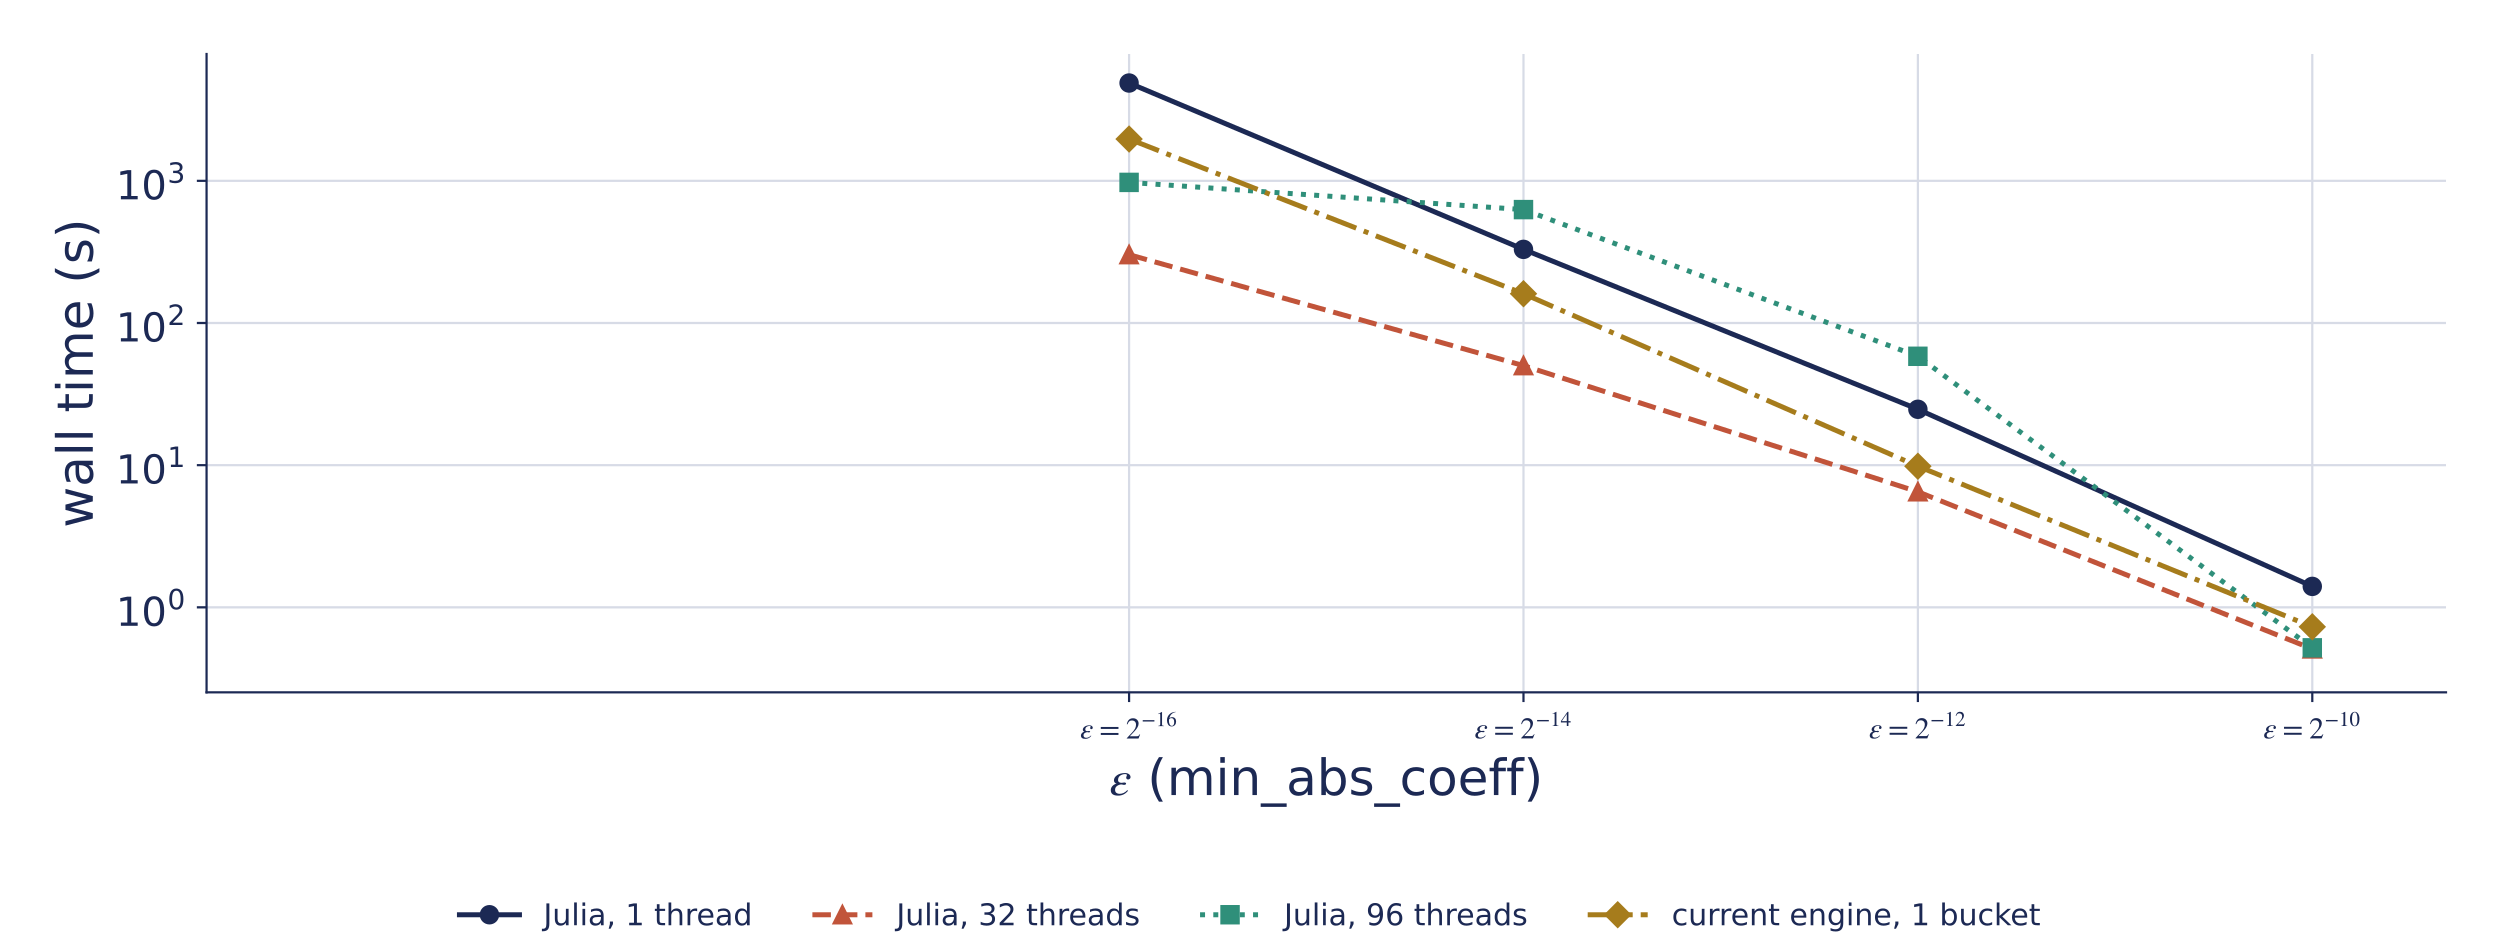
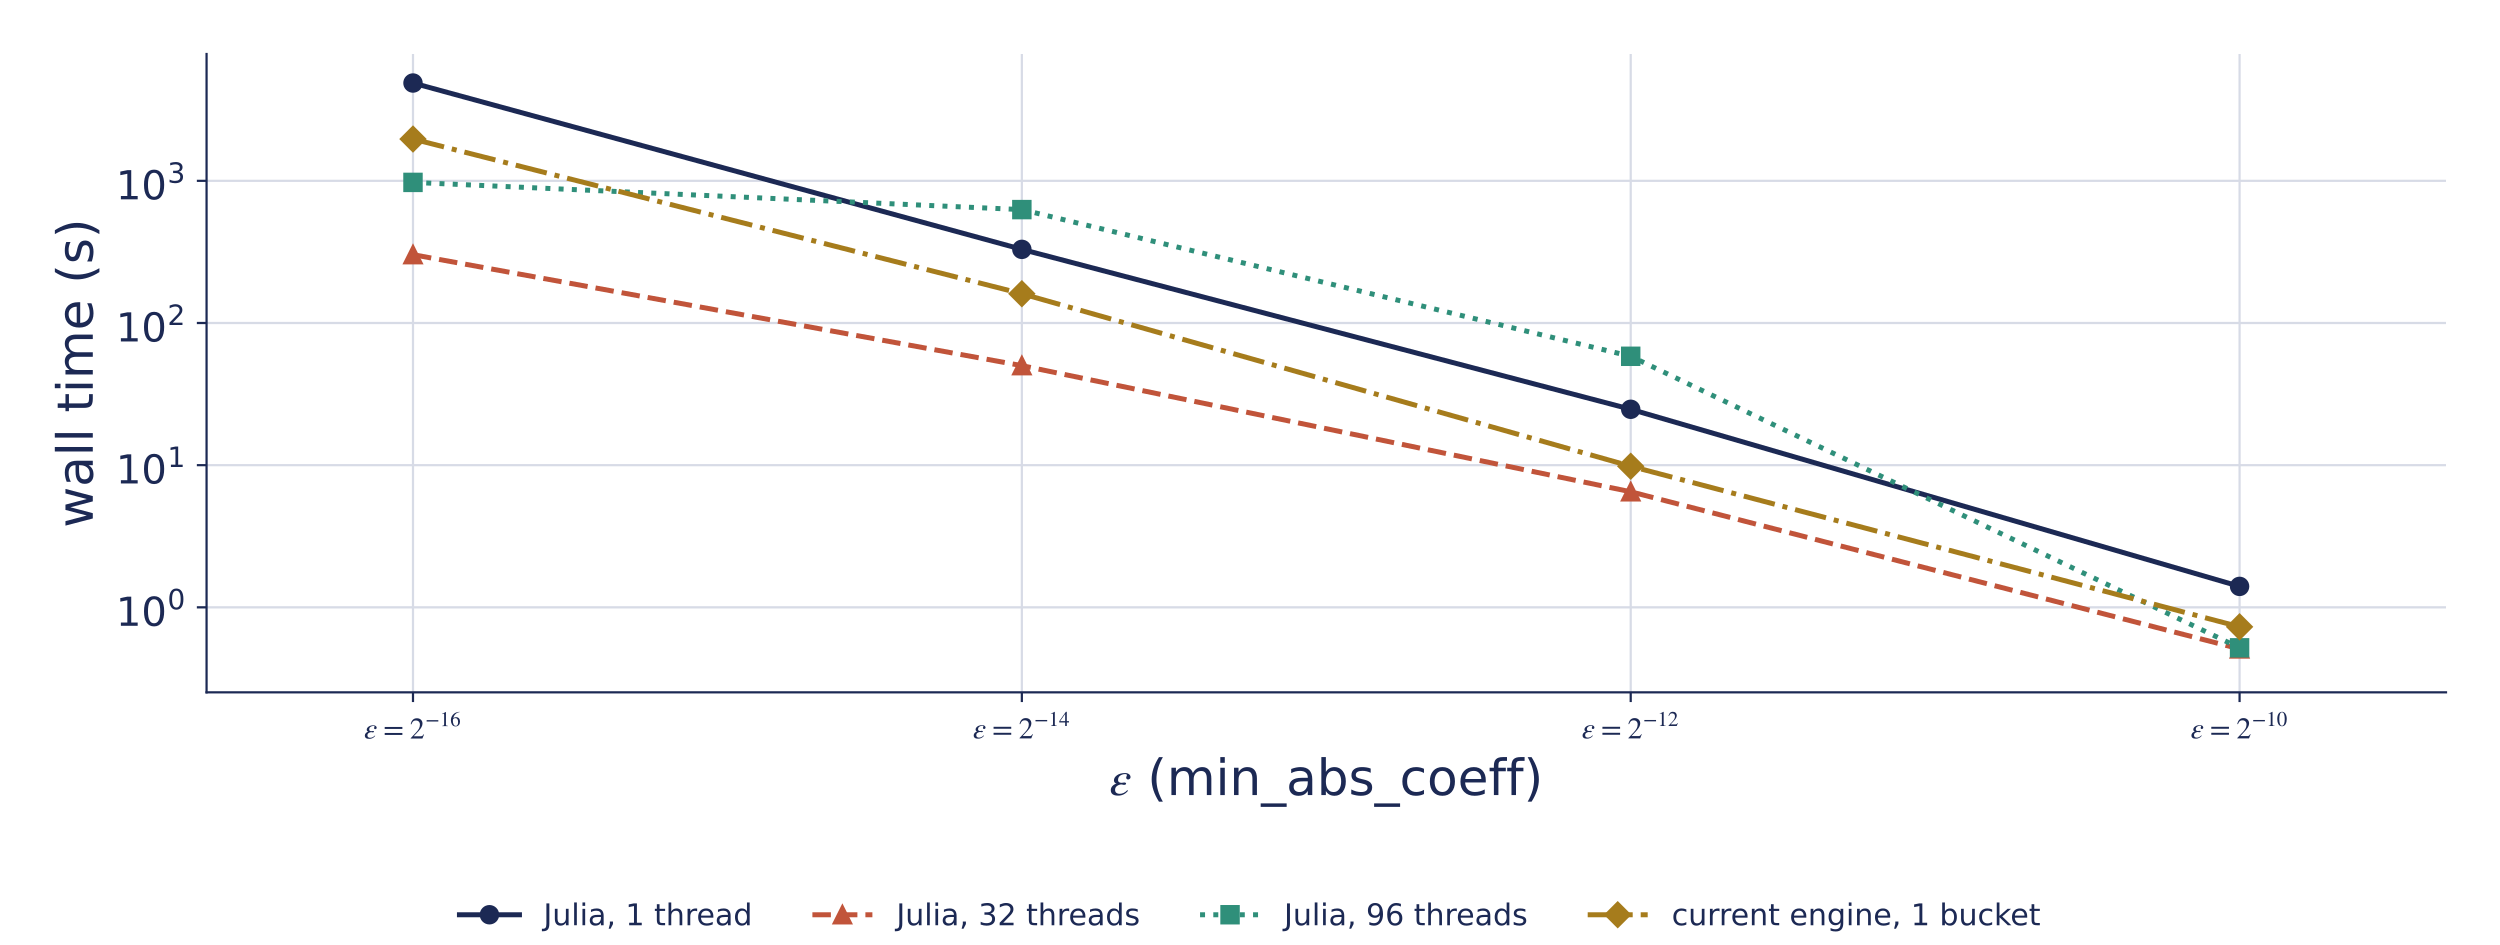
<svg xmlns="http://www.w3.org/2000/svg" xmlns:xlink="http://www.w3.org/1999/xlink" width="900pt" height="340pt" viewBox="0 0 900 340" version="1.1">
  <defs>
    <style type="text/css">*{stroke-linejoin: round; stroke-linecap: butt}</style>
  </defs>
  <g id="figure_1">
    <g id="patch_1">
      <path d="M 0 340  L 900 340  L 900 0  L 0 0  L 0 340  z " style="fill: none" />
    </g>
    <g id="axes_1">
      <g id="patch_2">
        <path d="M 74.364 249.241  L 880.56 249.241  L 880.56 19.44  L 74.364 19.44  L 74.364 249.241  z " style="fill: none" />
      </g>
      <g id="matplotlib.axis_1">
        <g id="xtick_1">
          <g id="line2d_1">
-             <path d="M 406.47 249.241  L 406.47 19.44  " clip-path="url(#pe4ef113bbf)" style="fill: none; stroke: #d7dbe6; stroke-width: 0.8; stroke-linecap: square" />
+             <path d="M 148.677 249.241  L 148.677 19.44  " clip-path="url(#p94dbc2632d)" style="fill: none; stroke: #d7dbe6; stroke-width: 0.8; stroke-linecap: square" />
          </g>
          <g id="line2d_2">
            <defs>
-               <path id="m028bc48ed9" d="M 0 0  L 0 3.5  " style="stroke: #1c2954; stroke-width: 0.8" />
+               <path id="m02225f32bb" d="M 0 0  L 0 3.5  " style="stroke: #1c2954; stroke-width: 0.8" />
            </defs>
            <g>
-               <use xlink:href="#m028bc48ed9" x="406.47" y="249.241" style="fill: #1c2954; stroke: #1c2954; stroke-width: 0.8" />
+               <use xlink:href="#m02225f32bb" x="148.677" y="249.241" style="fill: #1c2954; stroke: #1c2954; stroke-width: 0.8" />
            </g>
          </g>
          <g id="text_1">
-             <g style="fill: #1c2954" transform="translate(388.8121 265.9613) scale(0.108 -0.108)">
+             <g style="fill: #1c2954" transform="translate(131.0194 265.9613) scale(0.108 -0.108)">
              <defs>
                <path id="STIXGeneral-Italic-204" d="M 2304 627  L 2406 563  Q 1907 -70 1133 -70  Q 192 -70 192 640  Q 192 928 403 1158  Q 614 1389 934 1472  Q 774 1498 684 1616  Q 595 1734 595 1882  Q 602 2266 995 2544  Q 1389 2822 2029 2822  Q 2336 2822 2528 2672  Q 2720 2522 2720 2291  Q 2720 2163 2617 2080  Q 2515 1997 2413 1997  Q 2298 1997 2230 2067  Q 2163 2138 2163 2253  Q 2163 2317 2211 2409  Q 2259 2502 2259 2560  Q 2259 2688 2022 2688  Q 1683 2688 1401 2496  Q 1120 2304 1120 1907  Q 1120 1741 1251 1654  Q 1382 1568 1594 1568  Q 1613 1568 1728 1590  Q 1843 1613 1932 1613  Q 2022 1613 2086 1574  Q 2150 1536 2150 1478  Q 2150 1306 1862 1306  Q 1805 1306 1721 1334  Q 1638 1363 1568 1363  Q 1286 1363 1014 1184  Q 742 1005 742 678  Q 742 410 908 285  Q 1075 160 1312 160  Q 1869 160 2304 627  z " transform="scale(0.015625)" />
                <path id="STIXGeneral-Regular-20" d="M 4077 2048  L 307 2048  L 307 2470  L 4077 2470  L 4077 2048  z M 4077 768  L 307 768  L 307 1190  L 4077 1190  L 4077 768  z " transform="scale(0.015625)" />
                <path id="STIXGeneral-Regular-15" d="M 3034 877  L 2688 0  L 186 0  L 186 77  L 1325 1286  Q 1773 1754 1965 2144  Q 2157 2534 2157 2950  Q 2157 3379 1920 3616  Q 1683 3853 1267 3853  Q 922 3853 720 3673  Q 518 3494 326 3021  L 192 3053  Q 301 3648 630 3987  Q 960 4326 1523 4326  Q 2054 4326 2380 4006  Q 2707 3686 2707 3200  Q 2707 2477 1888 1613  L 832 486  L 2330 486  Q 2541 486 2665 569  Q 2790 653 2944 915  L 3034 877  z " transform="scale(0.015625)" />
                <path id="STIXGeneral-Regular-425" d="M 3974 1408  L 410 1408  L 410 1830  L 3974 1830  L 3974 1408  z " transform="scale(0.015625)" />
                <path id="STIXGeneral-Regular-14" d="M 2522 0  L 755 0  L 755 96  Q 1107 115 1235 227  Q 1363 339 1363 608  L 1363 3482  Q 1363 3795 1171 3795  Q 1082 3795 883 3718  L 710 3654  L 710 3744  L 1856 4326  L 1914 4307  L 1914 486  Q 1914 275 2042 185  Q 2170 96 2522 96  L 2522 0  z " transform="scale(0.015625)" />
                <path id="STIXGeneral-Regular-19" d="M 2854 4378  L 2867 4275  Q 2112 4154 1606 3664  Q 1101 3174 973 2451  Q 1344 2739 1786 2739  Q 2349 2739 2672 2380  Q 2995 2022 2995 1402  Q 2995 774 2669 378  Q 2291 -90 1651 -90  Q 870 -90 518 557  Q 218 1107 218 1786  Q 218 2835 915 3552  Q 1312 3962 1731 4131  Q 2150 4301 2854 4378  z M 2419 1203  Q 2419 2445 1555 2445  Q 1235 2445 1024 2275  Q 813 2106 813 1702  Q 813 954 1046 522  Q 1280 90 1722 90  Q 2061 90 2240 394  Q 2419 698 2419 1203  z " transform="scale(0.015625)" />
              </defs>
              <use xlink:href="#STIXGeneral-Italic-204" transform="translate(0 0.815625)" />
              <use xlink:href="#STIXGeneral-Regular-20" transform="translate(64.39996 0.815625)" />
              <use xlink:href="#STIXGeneral-Regular-15" transform="translate(152.8999 0.815625)" />
              <use xlink:href="#STIXGeneral-Regular-425" transform="translate(204.4749 42.11563) scale(0.7)" />
              <use xlink:href="#STIXGeneral-Regular-14" transform="translate(252.4248 42.11563) scale(0.7)" />
              <use xlink:href="#STIXGeneral-Regular-19" transform="translate(287.4248 42.11563) scale(0.7)" />
            </g>
          </g>
        </g>
        <g id="xtick_2">
          <g id="line2d_3">
-             <path d="M 548.454 249.241  L 548.454 19.44  " clip-path="url(#pe4ef113bbf)" style="fill: none; stroke: #d7dbe6; stroke-width: 0.8; stroke-linecap: square" />
+             <path d="M 367.867 249.241  L 367.867 19.44  " clip-path="url(#p94dbc2632d)" style="fill: none; stroke: #d7dbe6; stroke-width: 0.8; stroke-linecap: square" />
          </g>
          <g id="line2d_4">
            <g>
-               <use xlink:href="#m028bc48ed9" x="548.454" y="249.241" style="fill: #1c2954; stroke: #1c2954; stroke-width: 0.8" />
+               <use xlink:href="#m02225f32bb" x="367.867" y="249.241" style="fill: #1c2954; stroke: #1c2954; stroke-width: 0.8" />
            </g>
          </g>
          <g id="text_2">
-             <g style="fill: #1c2954" transform="translate(530.7961 265.8533) scale(0.108 -0.108)">
+             <g style="fill: #1c2954" transform="translate(350.2092 265.8533) scale(0.108 -0.108)">
              <defs>
                <path id="STIXGeneral-Regular-17" d="M 3027 1069  L 2368 1069  L 2368 0  L 1869 0  L 1869 1069  L 77 1069  L 77 1478  L 2086 4326  L 2368 4326  L 2368 1478  L 3027 1478  L 3027 1069  z M 1869 1478  L 1869 3674  L 333 1478  L 1869 1478  z " transform="scale(0.015625)" />
              </defs>
              <use xlink:href="#STIXGeneral-Italic-204" transform="translate(0 0.384375)" />
              <use xlink:href="#STIXGeneral-Regular-20" transform="translate(64.39996 0.384375)" />
              <use xlink:href="#STIXGeneral-Regular-15" transform="translate(152.8999 0.384375)" />
              <use xlink:href="#STIXGeneral-Regular-425" transform="translate(204.4749 41.68438) scale(0.7)" />
              <use xlink:href="#STIXGeneral-Regular-14" transform="translate(252.4248 41.68438) scale(0.7)" />
              <use xlink:href="#STIXGeneral-Regular-17" transform="translate(287.4248 41.68438) scale(0.7)" />
            </g>
          </g>
        </g>
        <g id="xtick_3">
          <g id="line2d_5">
-             <path d="M 690.438 249.241  L 690.438 19.44  " clip-path="url(#pe4ef113bbf)" style="fill: none; stroke: #d7dbe6; stroke-width: 0.8; stroke-linecap: square" />
+             <path d="M 587.057 249.241  L 587.057 19.44  " clip-path="url(#p94dbc2632d)" style="fill: none; stroke: #d7dbe6; stroke-width: 0.8; stroke-linecap: square" />
          </g>
          <g id="line2d_6">
            <g>
-               <use xlink:href="#m028bc48ed9" x="690.438" y="249.241" style="fill: #1c2954; stroke: #1c2954; stroke-width: 0.8" />
+               <use xlink:href="#m02225f32bb" x="587.057" y="249.241" style="fill: #1c2954; stroke: #1c2954; stroke-width: 0.8" />
            </g>
          </g>
          <g id="text_3">
-             <g style="fill: #1c2954" transform="translate(672.7802 265.8533) scale(0.108 -0.108)">
+             <g style="fill: #1c2954" transform="translate(569.399 265.8533) scale(0.108 -0.108)">
              <use xlink:href="#STIXGeneral-Italic-204" transform="translate(0 0.384375)" />
              <use xlink:href="#STIXGeneral-Regular-20" transform="translate(64.39996 0.384375)" />
              <use xlink:href="#STIXGeneral-Regular-15" transform="translate(152.8999 0.384375)" />
              <use xlink:href="#STIXGeneral-Regular-425" transform="translate(204.4749 41.68438) scale(0.7)" />
              <use xlink:href="#STIXGeneral-Regular-14" transform="translate(252.4248 41.68438) scale(0.7)" />
              <use xlink:href="#STIXGeneral-Regular-15" transform="translate(287.4248 41.68438) scale(0.7)" />
            </g>
          </g>
        </g>
        <g id="xtick_4">
          <g id="line2d_7">
-             <path d="M 832.422 249.241  L 832.422 19.44  " clip-path="url(#pe4ef113bbf)" style="fill: none; stroke: #d7dbe6; stroke-width: 0.8; stroke-linecap: square" />
+             <path d="M 806.247 249.241  L 806.247 19.44  " clip-path="url(#p94dbc2632d)" style="fill: none; stroke: #d7dbe6; stroke-width: 0.8; stroke-linecap: square" />
          </g>
          <g id="line2d_8">
            <g>
-               <use xlink:href="#m028bc48ed9" x="832.422" y="249.241" style="fill: #1c2954; stroke: #1c2954; stroke-width: 0.8" />
+               <use xlink:href="#m02225f32bb" x="806.247" y="249.241" style="fill: #1c2954; stroke: #1c2954; stroke-width: 0.8" />
            </g>
          </g>
          <g id="text_4">
-             <g style="fill: #1c2954" transform="translate(814.7643 265.8533) scale(0.108 -0.108)">
+             <g style="fill: #1c2954" transform="translate(788.5888 265.8533) scale(0.108 -0.108)">
              <defs>
                <path id="STIXGeneral-Regular-13" d="M 3046 2112  Q 3046 1683 2963 1302  Q 2880 922 2717 602  Q 2554 282 2266 96  Q 1978 -90 1600 -90  Q 1210 -90 915 108  Q 621 307 461 640  Q 301 973 227 1350  Q 154 1728 154 2150  Q 154 2746 301 3222  Q 448 3699 790 4012  Q 1133 4326 1626 4326  Q 2253 4326 2649 3712  Q 3046 3098 3046 2112  z M 2432 2080  Q 2432 3091 2217 3625  Q 2003 4160 1587 4160  Q 1190 4160 979 3622  Q 768 3085 768 2106  Q 768 1120 979 598  Q 1190 77 1600 77  Q 2003 77 2217 598  Q 2432 1120 2432 2080  z " transform="scale(0.015625)" />
              </defs>
              <use xlink:href="#STIXGeneral-Italic-204" transform="translate(0 0.384375)" />
              <use xlink:href="#STIXGeneral-Regular-20" transform="translate(64.39996 0.384375)" />
              <use xlink:href="#STIXGeneral-Regular-15" transform="translate(152.8999 0.384375)" />
              <use xlink:href="#STIXGeneral-Regular-425" transform="translate(204.4749 41.68438) scale(0.7)" />
              <use xlink:href="#STIXGeneral-Regular-14" transform="translate(252.4248 41.68438) scale(0.7)" />
              <use xlink:href="#STIXGeneral-Regular-13" transform="translate(287.4248 41.68438) scale(0.7)" />
            </g>
          </g>
        </g>
        <g id="text_5">
          <g style="fill: #1c2954" transform="translate(399.3421 286.2358) scale(0.18 -0.18)">
            <defs>
              <path id="DejaVuSans-3" transform="scale(0.015625)" />
              <path id="DejaVuSans-b" d="M 1984 4856  Q 1566 4138 1362 3434  Q 1159 2731 1159 2009  Q 1159 1288 1364 580  Q 1569 -128 1984 -844  L 1484 -844  Q 1016 -109 783 600  Q 550 1309 550 2009  Q 550 2706 781 3412  Q 1013 4119 1484 4856  L 1984 4856  z " transform="scale(0.015625)" />
              <path id="DejaVuSans-50" d="M 3328 2828  Q 3544 3216 3844 3400  Q 4144 3584 4550 3584  Q 5097 3584 5394 3201  Q 5691 2819 5691 2113  L 5691 0  L 5113 0  L 5113 2094  Q 5113 2597 4934 2840  Q 4756 3084 4391 3084  Q 3944 3084 3684 2787  Q 3425 2491 3425 1978  L 3425 0  L 2847 0  L 2847 2094  Q 2847 2600 2669 2842  Q 2491 3084 2119 3084  Q 1678 3084 1418 2786  Q 1159 2488 1159 1978  L 1159 0  L 581 0  L 581 3500  L 1159 3500  L 1159 2956  Q 1356 3278 1631 3431  Q 1906 3584 2284 3584  Q 2666 3584 2933 3390  Q 3200 3197 3328 2828  z " transform="scale(0.015625)" />
              <path id="DejaVuSans-4c" d="M 603 3500  L 1178 3500  L 1178 0  L 603 0  L 603 3500  z M 603 4863  L 1178 4863  L 1178 4134  L 603 4134  L 603 4863  z " transform="scale(0.015625)" />
              <path id="DejaVuSans-51" d="M 3513 2113  L 3513 0  L 2938 0  L 2938 2094  Q 2938 2591 2744 2837  Q 2550 3084 2163 3084  Q 1697 3084 1428 2787  Q 1159 2491 1159 1978  L 1159 0  L 581 0  L 581 3500  L 1159 3500  L 1159 2956  Q 1366 3272 1645 3428  Q 1925 3584 2291 3584  Q 2894 3584 3203 3211  Q 3513 2838 3513 2113  z " transform="scale(0.015625)" />
              <path id="DejaVuSans-42" d="M 3263 -1063  L 3263 -1509  L -63 -1509  L -63 -1063  L 3263 -1063  z " transform="scale(0.015625)" />
              <path id="DejaVuSans-44" d="M 2194 1759  Q 1497 1759 1228 1600  Q 959 1441 959 1056  Q 959 750 1161 570  Q 1363 391 1709 391  Q 2188 391 2477 730  Q 2766 1069 2766 1631  L 2766 1759  L 2194 1759  z M 3341 1997  L 3341 0  L 2766 0  L 2766 531  Q 2569 213 2275 61  Q 1981 -91 1556 -91  Q 1019 -91 701 211  Q 384 513 384 1019  Q 384 1609 779 1909  Q 1175 2209 1959 2209  L 2766 2209  L 2766 2266  Q 2766 2663 2505 2880  Q 2244 3097 1772 3097  Q 1472 3097 1187 3025  Q 903 2953 641 2809  L 641 3341  Q 956 3463 1253 3523  Q 1550 3584 1831 3584  Q 2591 3584 2966 3190  Q 3341 2797 3341 1997  z " transform="scale(0.015625)" />
              <path id="DejaVuSans-45" d="M 3116 1747  Q 3116 2381 2855 2742  Q 2594 3103 2138 3103  Q 1681 3103 1420 2742  Q 1159 2381 1159 1747  Q 1159 1113 1420 752  Q 1681 391 2138 391  Q 2594 391 2855 752  Q 3116 1113 3116 1747  z M 1159 2969  Q 1341 3281 1617 3432  Q 1894 3584 2278 3584  Q 2916 3584 3314 3078  Q 3713 2572 3713 1747  Q 3713 922 3314 415  Q 2916 -91 2278 -91  Q 1894 -91 1617 61  Q 1341 213 1159 525  L 1159 0  L 581 0  L 581 4863  L 1159 4863  L 1159 2969  z " transform="scale(0.015625)" />
              <path id="DejaVuSans-56" d="M 2834 3397  L 2834 2853  Q 2591 2978 2328 3040  Q 2066 3103 1784 3103  Q 1356 3103 1142 2972  Q 928 2841 928 2578  Q 928 2378 1081 2264  Q 1234 2150 1697 2047  L 1894 2003  Q 2506 1872 2764 1633  Q 3022 1394 3022 966  Q 3022 478 2636 193  Q 2250 -91 1575 -91  Q 1294 -91 989 -36  Q 684 19 347 128  L 347 722  Q 666 556 975 473  Q 1284 391 1588 391  Q 1994 391 2212 530  Q 2431 669 2431 922  Q 2431 1156 2273 1281  Q 2116 1406 1581 1522  L 1381 1569  Q 847 1681 609 1914  Q 372 2147 372 2553  Q 372 3047 722 3315  Q 1072 3584 1716 3584  Q 2034 3584 2315 3537  Q 2597 3491 2834 3397  z " transform="scale(0.015625)" />
              <path id="DejaVuSans-46" d="M 3122 3366  L 3122 2828  Q 2878 2963 2633 3030  Q 2388 3097 2138 3097  Q 1578 3097 1268 2742  Q 959 2388 959 1747  Q 959 1106 1268 751  Q 1578 397 2138 397  Q 2388 397 2633 464  Q 2878 531 3122 666  L 3122 134  Q 2881 22 2623 -34  Q 2366 -91 2075 -91  Q 1284 -91 818 406  Q 353 903 353 1747  Q 353 2603 823 3093  Q 1294 3584 2113 3584  Q 2378 3584 2631 3529  Q 2884 3475 3122 3366  z " transform="scale(0.015625)" />
              <path id="DejaVuSans-52" d="M 1959 3097  Q 1497 3097 1228 2736  Q 959 2375 959 1747  Q 959 1119 1226 758  Q 1494 397 1959 397  Q 2419 397 2687 759  Q 2956 1122 2956 1747  Q 2956 2369 2687 2733  Q 2419 3097 1959 3097  z M 1959 3584  Q 2709 3584 3137 3096  Q 3566 2609 3566 1747  Q 3566 888 3137 398  Q 2709 -91 1959 -91  Q 1206 -91 779 398  Q 353 888 353 1747  Q 353 2609 779 3096  Q 1206 3584 1959 3584  z " transform="scale(0.015625)" />
              <path id="DejaVuSans-48" d="M 3597 1894  L 3597 1613  L 953 1613  Q 991 1019 1311 708  Q 1631 397 2203 397  Q 2534 397 2845 478  Q 3156 559 3463 722  L 3463 178  Q 3153 47 2828 -22  Q 2503 -91 2169 -91  Q 1331 -91 842 396  Q 353 884 353 1716  Q 353 2575 817 3079  Q 1281 3584 2069 3584  Q 2775 3584 3186 3129  Q 3597 2675 3597 1894  z M 3022 2063  Q 3016 2534 2758 2815  Q 2500 3097 2075 3097  Q 1594 3097 1305 2825  Q 1016 2553 972 2059  L 3022 2063  z " transform="scale(0.015625)" />
              <path id="DejaVuSans-49" d="M 2375 4863  L 2375 4384  L 1825 4384  Q 1516 4384 1395 4259  Q 1275 4134 1275 3809  L 1275 3500  L 2222 3500  L 2222 3053  L 1275 3053  L 1275 0  L 697 0  L 697 3053  L 147 3053  L 147 3500  L 697 3500  L 697 3744  Q 697 4328 969 4595  Q 1241 4863 1831 4863  L 2375 4863  z " transform="scale(0.015625)" />
              <path id="DejaVuSans-c" d="M 513 4856  L 1013 4856  Q 1481 4119 1714 3412  Q 1947 2706 1947 2009  Q 1947 1309 1714 600  Q 1481 -109 1013 -844  L 513 -844  Q 928 -128 1133 580  Q 1338 1288 1338 2009  Q 1338 2731 1133 3434  Q 928 4138 513 4856  z " transform="scale(0.015625)" />
            </defs>
            <use xlink:href="#STIXGeneral-Italic-204" transform="translate(0 0.015625)" />
            <use xlink:href="#DejaVuSans-3" transform="translate(44.39996 0.015625)" />
            <use xlink:href="#DejaVuSans-b" transform="translate(76.18707 0.015625)" />
            <use xlink:href="#DejaVuSans-50" transform="translate(115.2007 0.015625)" />
            <use xlink:href="#DejaVuSans-4c" transform="translate(212.6129 0.015625)" />
            <use xlink:href="#DejaVuSans-51" transform="translate(240.3961 0.015625)" />
            <use xlink:href="#DejaVuSans-42" transform="translate(303.775 0.015625)" />
            <use xlink:href="#DejaVuSans-44" transform="translate(353.775 0.015625)" />
            <use xlink:href="#DejaVuSans-45" transform="translate(415.0543 0.015625)" />
            <use xlink:href="#DejaVuSans-56" transform="translate(478.5308 0.015625)" />
            <use xlink:href="#DejaVuSans-42" transform="translate(530.6304 0.015625)" />
            <use xlink:href="#DejaVuSans-46" transform="translate(580.6304 0.015625)" />
            <use xlink:href="#DejaVuSans-52" transform="translate(635.6109 0.015625)" />
            <use xlink:href="#DejaVuSans-48" transform="translate(696.7925 0.015625)" />
            <use xlink:href="#DejaVuSans-49" transform="translate(758.316 0.015625)" />
            <use xlink:href="#DejaVuSans-49" transform="translate(793.5211 0.015625)" />
            <use xlink:href="#DejaVuSans-c" transform="translate(828.7261 0.015625)" />
          </g>
        </g>
      </g>
      <g id="matplotlib.axis_2">
        <g id="ytick_1">
          <g id="line2d_9">
-             <path d="M 74.364 218.639  L 880.56 218.639  " clip-path="url(#pe4ef113bbf)" style="fill: none; stroke: #d7dbe6; stroke-width: 0.8; stroke-linecap: square" />
+             <path d="M 74.364 218.639  L 880.56 218.639  " clip-path="url(#p94dbc2632d)" style="fill: none; stroke: #d7dbe6; stroke-width: 0.8; stroke-linecap: square" />
          </g>
          <g id="line2d_10">
            <defs>
-               <path id="m3a8a29da2c" d="M 0 0  L -3.5 0  " style="stroke: #1c2954; stroke-width: 0.8" />
+               <path id="m8fe5a4759f" d="M 0 0  L -3.5 0  " style="stroke: #1c2954; stroke-width: 0.8" />
            </defs>
            <g>
-               <use xlink:href="#m3a8a29da2c" x="74.364" y="218.639" style="fill: #1c2954; stroke: #1c2954; stroke-width: 0.8" />
+               <use xlink:href="#m8fe5a4759f" x="74.364" y="218.639" style="fill: #1c2954; stroke: #1c2954; stroke-width: 0.8" />
            </g>
          </g>
          <g id="text_6">
            <g style="fill: #1c2954" transform="translate(41.73222 225.4072) scale(0.144 -0.144)">
              <defs>
                <path id="DejaVuSans-14" d="M 794 531  L 1825 531  L 1825 4091  L 703 3866  L 703 4441  L 1819 4666  L 2450 4666  L 2450 531  L 3481 531  L 3481 0  L 794 0  L 794 531  z " transform="scale(0.015625)" />
                <path id="DejaVuSans-13" d="M 2034 4250  Q 1547 4250 1301 3770  Q 1056 3291 1056 2328  Q 1056 1369 1301 889  Q 1547 409 2034 409  Q 2525 409 2770 889  Q 3016 1369 3016 2328  Q 3016 3291 2770 3770  Q 2525 4250 2034 4250  z M 2034 4750  Q 2819 4750 3233 4129  Q 3647 3509 3647 2328  Q 3647 1150 3233 529  Q 2819 -91 2034 -91  Q 1250 -91 836 529  Q 422 1150 422 2328  Q 422 3509 836 4129  Q 1250 4750 2034 4750  z " transform="scale(0.015625)" />
              </defs>
              <use xlink:href="#DejaVuSans-14" transform="translate(0 0.746875)" />
              <use xlink:href="#DejaVuSans-13" transform="translate(63.62305 0.746875)" />
              <use xlink:href="#DejaVuSans-13" transform="translate(128.8211 42.04688) scale(0.7)" />
            </g>
          </g>
        </g>
        <g id="ytick_2">
          <g id="line2d_11">
-             <path d="M 74.364 167.459  L 880.56 167.459  " clip-path="url(#pe4ef113bbf)" style="fill: none; stroke: #d7dbe6; stroke-width: 0.8; stroke-linecap: square" />
+             <path d="M 74.364 167.459  L 880.56 167.459  " clip-path="url(#p94dbc2632d)" style="fill: none; stroke: #d7dbe6; stroke-width: 0.8; stroke-linecap: square" />
          </g>
          <g id="line2d_12">
            <g>
-               <use xlink:href="#m3a8a29da2c" x="74.364" y="167.459" style="fill: #1c2954; stroke: #1c2954; stroke-width: 0.8" />
+               <use xlink:href="#m8fe5a4759f" x="74.364" y="167.459" style="fill: #1c2954; stroke: #1c2954; stroke-width: 0.8" />
            </g>
          </g>
          <g id="text_7">
            <g style="fill: #1c2954" transform="translate(41.73222 174.1546) scale(0.144 -0.144)">
              <use xlink:href="#DejaVuSans-14" transform="translate(0 0.665625)" />
              <use xlink:href="#DejaVuSans-13" transform="translate(63.62305 0.665625)" />
              <use xlink:href="#DejaVuSans-14" transform="translate(128.8211 41.96563) scale(0.7)" />
            </g>
          </g>
        </g>
        <g id="ytick_3">
          <g id="line2d_13">
-             <path d="M 74.364 116.278  L 880.56 116.278  " clip-path="url(#pe4ef113bbf)" style="fill: none; stroke: #d7dbe6; stroke-width: 0.8; stroke-linecap: square" />
+             <path d="M 74.364 116.278  L 880.56 116.278  " clip-path="url(#p94dbc2632d)" style="fill: none; stroke: #d7dbe6; stroke-width: 0.8; stroke-linecap: square" />
          </g>
          <g id="line2d_14">
            <g>
-               <use xlink:href="#m3a8a29da2c" x="74.364" y="116.278" style="fill: #1c2954; stroke: #1c2954; stroke-width: 0.8" />
+               <use xlink:href="#m8fe5a4759f" x="74.364" y="116.278" style="fill: #1c2954; stroke: #1c2954; stroke-width: 0.8" />
            </g>
          </g>
          <g id="text_8">
            <g style="fill: #1c2954" transform="translate(41.73222 123.0461) scale(0.144 -0.144)">
              <defs>
                <path id="DejaVuSans-15" d="M 1228 531  L 3431 531  L 3431 0  L 469 0  L 469 531  Q 828 903 1448 1529  Q 2069 2156 2228 2338  Q 2531 2678 2651 2914  Q 2772 3150 2772 3378  Q 2772 3750 2511 3984  Q 2250 4219 1831 4219  Q 1534 4219 1204 4116  Q 875 4013 500 3803  L 500 4441  Q 881 4594 1212 4672  Q 1544 4750 1819 4750  Q 2544 4750 2975 4387  Q 3406 4025 3406 3419  Q 3406 3131 3298 2873  Q 3191 2616 2906 2266  Q 2828 2175 2409 1742  Q 1991 1309 1228 531  z " transform="scale(0.015625)" />
              </defs>
              <use xlink:href="#DejaVuSans-14" transform="translate(0 0.746875)" />
              <use xlink:href="#DejaVuSans-13" transform="translate(63.62305 0.746875)" />
              <use xlink:href="#DejaVuSans-15" transform="translate(128.8211 42.04688) scale(0.7)" />
            </g>
          </g>
        </g>
        <g id="ytick_4">
          <g id="line2d_15">
-             <path d="M 74.364 65.098  L 880.56 65.098  " clip-path="url(#pe4ef113bbf)" style="fill: none; stroke: #d7dbe6; stroke-width: 0.8; stroke-linecap: square" />
+             <path d="M 74.364 65.098  L 880.56 65.098  " clip-path="url(#p94dbc2632d)" style="fill: none; stroke: #d7dbe6; stroke-width: 0.8; stroke-linecap: square" />
          </g>
          <g id="line2d_16">
            <g>
-               <use xlink:href="#m3a8a29da2c" x="74.364" y="65.098" style="fill: #1c2954; stroke: #1c2954; stroke-width: 0.8" />
+               <use xlink:href="#m8fe5a4759f" x="74.364" y="65.098" style="fill: #1c2954; stroke: #1c2954; stroke-width: 0.8" />
            </g>
          </g>
          <g id="text_9">
            <g style="fill: #1c2954" transform="translate(41.73222 71.86559) scale(0.144 -0.144)">
              <defs>
                <path id="DejaVuSans-16" d="M 2597 2516  Q 3050 2419 3304 2112  Q 3559 1806 3559 1356  Q 3559 666 3084 287  Q 2609 -91 1734 -91  Q 1441 -91 1130 -33  Q 819 25 488 141  L 488 750  Q 750 597 1062 519  Q 1375 441 1716 441  Q 2309 441 2620 675  Q 2931 909 2931 1356  Q 2931 1769 2642 2001  Q 2353 2234 1838 2234  L 1294 2234  L 1294 2753  L 1863 2753  Q 2328 2753 2575 2939  Q 2822 3125 2822 3475  Q 2822 3834 2567 4026  Q 2313 4219 1838 4219  Q 1578 4219 1281 4162  Q 984 4106 628 3988  L 628 4550  Q 988 4650 1302 4700  Q 1616 4750 1894 4750  Q 2613 4750 3031 4423  Q 3450 4097 3450 3541  Q 3450 3153 3228 2886  Q 3006 2619 2597 2516  z " transform="scale(0.015625)" />
              </defs>
              <use xlink:href="#DejaVuSans-14" transform="translate(0 0.746875)" />
              <use xlink:href="#DejaVuSans-13" transform="translate(63.62305 0.746875)" />
              <use xlink:href="#DejaVuSans-16" transform="translate(128.8211 42.04688) scale(0.7)" />
            </g>
          </g>
        </g>
        <g id="text_10">
          <g style="fill: #1c2954" transform="translate(33.408 189.9817) rotate(-90) scale(0.18 -0.18)">
            <defs>
              <path id="DejaVuSans-5a" d="M 269 3500  L 844 3500  L 1563 769  L 2278 3500  L 2956 3500  L 3675 769  L 4391 3500  L 4966 3500  L 4050 0  L 3372 0  L 2619 2869  L 1863 0  L 1184 0  L 269 3500  z " transform="scale(0.015625)" />
              <path id="DejaVuSans-4f" d="M 603 4863  L 1178 4863  L 1178 0  L 603 0  L 603 4863  z " transform="scale(0.015625)" />
              <path id="DejaVuSans-57" d="M 1172 4494  L 1172 3500  L 2356 3500  L 2356 3053  L 1172 3053  L 1172 1153  Q 1172 725 1289 603  Q 1406 481 1766 481  L 2356 481  L 2356 0  L 1766 0  Q 1100 0 847 248  Q 594 497 594 1153  L 594 3053  L 172 3053  L 172 3500  L 594 3500  L 594 4494  L 1172 4494  z " transform="scale(0.015625)" />
            </defs>
            <use xlink:href="#DejaVuSans-5a" />
            <use xlink:href="#DejaVuSans-44" transform="translate(81.78125 0)" />
            <use xlink:href="#DejaVuSans-4f" transform="translate(143.0625 0)" />
            <use xlink:href="#DejaVuSans-4f" transform="translate(170.8438 0)" />
            <use xlink:href="#DejaVuSans-3" transform="translate(198.625 0)" />
            <use xlink:href="#DejaVuSans-57" transform="translate(230.4062 0)" />
            <use xlink:href="#DejaVuSans-4c" transform="translate(269.6094 0)" />
            <use xlink:href="#DejaVuSans-50" transform="translate(297.3906 0)" />
            <use xlink:href="#DejaVuSans-48" transform="translate(394.7969 0)" />
            <use xlink:href="#DejaVuSans-3" transform="translate(456.3281 0)" />
            <use xlink:href="#DejaVuSans-b" transform="translate(488.1094 0)" />
            <use xlink:href="#DejaVuSans-56" transform="translate(527.125 0)" />
            <use xlink:href="#DejaVuSans-c" transform="translate(579.2188 0)" />
          </g>
        </g>
      </g>
      <g id="line2d_17">
-         <path d="M 406.47 29.887  L 548.454 89.773  L 690.438 147.344  L 832.422 211.103  " clip-path="url(#pe4ef113bbf)" style="fill: none; stroke: #1c2954; stroke-width: 1.8; stroke-linecap: square" />
+         <path d="M 148.677 29.887  L 367.867 89.773  L 587.057 147.344  L 806.247 211.103  " clip-path="url(#p94dbc2632d)" style="fill: none; stroke: #1c2954; stroke-width: 1.8; stroke-linecap: square" />
        <defs>
-           <path id="md0f2e6eed4" d="M 0 3  C 0.796 3 1.559 2.684 2.121 2.121  C 2.684 1.559 3 0.796 3 0  C 3 -0.796 2.684 -1.559 2.121 -2.121  C 1.559 -2.684 0.796 -3 0 -3  C -0.796 -3 -1.559 -2.684 -2.121 -2.121  C -2.684 -1.559 -3 -0.796 -3 0  C -3 0.796 -2.684 1.559 -2.121 2.121  C -1.559 2.684 -0.796 3 0 3  z " style="stroke: #1c2954" />
+           <path id="m2f165769c8" d="M 0 3  C 0.796 3 1.559 2.684 2.121 2.121  C 2.684 1.559 3 0.796 3 0  C 3 -0.796 2.684 -1.559 2.121 -2.121  C 1.559 -2.684 0.796 -3 0 -3  C -0.796 -3 -1.559 -2.684 -2.121 -2.121  C -2.684 -1.559 -3 -0.796 -3 0  C -3 0.796 -2.684 1.559 -2.121 2.121  C -1.559 2.684 -0.796 3 0 3  z " style="stroke: #1c2954" />
        </defs>
-         <g clip-path="url(#pe4ef113bbf)">
-           <use xlink:href="#md0f2e6eed4" x="406.47" y="29.887" style="fill: #1c2954; stroke: #1c2954" />
-           <use xlink:href="#md0f2e6eed4" x="548.454" y="89.773" style="fill: #1c2954; stroke: #1c2954" />
-           <use xlink:href="#md0f2e6eed4" x="690.438" y="147.344" style="fill: #1c2954; stroke: #1c2954" />
-           <use xlink:href="#md0f2e6eed4" x="832.422" y="211.103" style="fill: #1c2954; stroke: #1c2954" />
+         <g clip-path="url(#p94dbc2632d)">
+           <use xlink:href="#m2f165769c8" x="148.677" y="29.887" style="fill: #1c2954; stroke: #1c2954" />
+           <use xlink:href="#m2f165769c8" x="367.867" y="89.773" style="fill: #1c2954; stroke: #1c2954" />
+           <use xlink:href="#m2f165769c8" x="587.057" y="147.344" style="fill: #1c2954; stroke: #1c2954" />
+           <use xlink:href="#m2f165769c8" x="806.247" y="211.103" style="fill: #1c2954; stroke: #1c2954" />
        </g>
      </g>
      <g id="line2d_18">
-         <path d="M 406.47 91.686  L 548.454 131.631  L 690.438 177.04  L 832.422 233.61  " clip-path="url(#pe4ef113bbf)" style="fill: none; stroke-dasharray: 6.66,2.88; stroke-dashoffset: 0; stroke: #c1543a; stroke-width: 1.8" />
+         <path d="M 148.677 91.686  L 367.867 131.631  L 587.057 177.04  L 806.247 233.61  " clip-path="url(#p94dbc2632d)" style="fill: none; stroke-dasharray: 6.66,2.88; stroke-dashoffset: 0; stroke: #c1543a; stroke-width: 1.8" />
        <defs>
-           <path id="m4d9866ac41" d="M 0 -3  L -3 3  L 3 3  z " style="stroke: #c1543a; stroke-linejoin: miter" />
+           <path id="m9eb37d9d92" d="M 0 -3  L -3 3  L 3 3  z " style="stroke: #c1543a; stroke-linejoin: miter" />
        </defs>
-         <g clip-path="url(#pe4ef113bbf)">
-           <use xlink:href="#m4d9866ac41" x="406.47" y="91.686" style="fill: #c1543a; stroke: #c1543a; stroke-linejoin: miter" />
-           <use xlink:href="#m4d9866ac41" x="548.454" y="131.631" style="fill: #c1543a; stroke: #c1543a; stroke-linejoin: miter" />
-           <use xlink:href="#m4d9866ac41" x="690.438" y="177.04" style="fill: #c1543a; stroke: #c1543a; stroke-linejoin: miter" />
-           <use xlink:href="#m4d9866ac41" x="832.422" y="233.61" style="fill: #c1543a; stroke: #c1543a; stroke-linejoin: miter" />
+         <g clip-path="url(#p94dbc2632d)">
+           <use xlink:href="#m9eb37d9d92" x="148.677" y="91.686" style="fill: #c1543a; stroke: #c1543a; stroke-linejoin: miter" />
+           <use xlink:href="#m9eb37d9d92" x="367.867" y="131.631" style="fill: #c1543a; stroke: #c1543a; stroke-linejoin: miter" />
+           <use xlink:href="#m9eb37d9d92" x="587.057" y="177.04" style="fill: #c1543a; stroke: #c1543a; stroke-linejoin: miter" />
+           <use xlink:href="#m9eb37d9d92" x="806.247" y="233.61" style="fill: #c1543a; stroke: #c1543a; stroke-linejoin: miter" />
        </g>
      </g>
      <g id="line2d_19">
-         <path d="M 406.47 65.661  L 548.454 75.456  L 690.438 128.264  L 832.422 233.22  " clip-path="url(#pe4ef113bbf)" style="fill: none; stroke-dasharray: 1.8,2.97; stroke-dashoffset: 0; stroke: #2f8f7a; stroke-width: 1.8" />
+         <path d="M 148.677 65.661  L 367.867 75.456  L 587.057 128.264  L 806.247 233.22  " clip-path="url(#p94dbc2632d)" style="fill: none; stroke-dasharray: 1.8,2.97; stroke-dashoffset: 0; stroke: #2f8f7a; stroke-width: 1.8" />
        <defs>
-           <path id="m7aa4218151" d="M -3 3  L 3 3  L 3 -3  L -3 -3  z " style="stroke: #2f8f7a; stroke-linejoin: miter" />
+           <path id="mc63ad6cef5" d="M -3 3  L 3 3  L 3 -3  L -3 -3  z " style="stroke: #2f8f7a; stroke-linejoin: miter" />
        </defs>
-         <g clip-path="url(#pe4ef113bbf)">
-           <use xlink:href="#m7aa4218151" x="406.47" y="65.661" style="fill: #2f8f7a; stroke: #2f8f7a; stroke-linejoin: miter" />
-           <use xlink:href="#m7aa4218151" x="548.454" y="75.456" style="fill: #2f8f7a; stroke: #2f8f7a; stroke-linejoin: miter" />
-           <use xlink:href="#m7aa4218151" x="690.438" y="128.264" style="fill: #2f8f7a; stroke: #2f8f7a; stroke-linejoin: miter" />
-           <use xlink:href="#m7aa4218151" x="832.422" y="233.22" style="fill: #2f8f7a; stroke: #2f8f7a; stroke-linejoin: miter" />
+         <g clip-path="url(#p94dbc2632d)">
+           <use xlink:href="#mc63ad6cef5" x="148.677" y="65.661" style="fill: #2f8f7a; stroke: #2f8f7a; stroke-linejoin: miter" />
+           <use xlink:href="#mc63ad6cef5" x="367.867" y="75.456" style="fill: #2f8f7a; stroke: #2f8f7a; stroke-linejoin: miter" />
+           <use xlink:href="#mc63ad6cef5" x="587.057" y="128.264" style="fill: #2f8f7a; stroke: #2f8f7a; stroke-linejoin: miter" />
+           <use xlink:href="#mc63ad6cef5" x="806.247" y="233.22" style="fill: #2f8f7a; stroke: #2f8f7a; stroke-linejoin: miter" />
        </g>
      </g>
      <g id="line2d_20">
-         <path d="M 406.47 50.054  L 548.454 105.743  L 690.438 167.85  L 832.422 225.652  " clip-path="url(#pe4ef113bbf)" style="fill: none; stroke-dasharray: 11.52,2.88,1.8,2.88; stroke-dashoffset: 0; stroke: #a67c1c; stroke-width: 1.8" />
+         <path d="M 148.677 50.054  L 367.867 105.743  L 587.057 167.85  L 806.247 225.652  " clip-path="url(#p94dbc2632d)" style="fill: none; stroke-dasharray: 11.52,2.88,1.8,2.88; stroke-dashoffset: 0; stroke: #a67c1c; stroke-width: 1.8" />
        <defs>
-           <path id="m0b0ff8adb4" d="M -0 4.243  L 4.243 0  L 0 -4.243  L -4.243 -0  z " style="stroke: #a67c1c; stroke-linejoin: miter" />
+           <path id="m535c8d56e5" d="M -0 4.243  L 4.243 0  L 0 -4.243  L -4.243 -0  z " style="stroke: #a67c1c; stroke-linejoin: miter" />
        </defs>
-         <g clip-path="url(#pe4ef113bbf)">
-           <use xlink:href="#m0b0ff8adb4" x="406.47" y="50.054" style="fill: #a67c1c; stroke: #a67c1c; stroke-linejoin: miter" />
-           <use xlink:href="#m0b0ff8adb4" x="548.454" y="105.743" style="fill: #a67c1c; stroke: #a67c1c; stroke-linejoin: miter" />
-           <use xlink:href="#m0b0ff8adb4" x="690.438" y="167.85" style="fill: #a67c1c; stroke: #a67c1c; stroke-linejoin: miter" />
-           <use xlink:href="#m0b0ff8adb4" x="832.422" y="225.652" style="fill: #a67c1c; stroke: #a67c1c; stroke-linejoin: miter" />
+         <g clip-path="url(#p94dbc2632d)">
+           <use xlink:href="#m535c8d56e5" x="148.677" y="50.054" style="fill: #a67c1c; stroke: #a67c1c; stroke-linejoin: miter" />
+           <use xlink:href="#m535c8d56e5" x="367.867" y="105.743" style="fill: #a67c1c; stroke: #a67c1c; stroke-linejoin: miter" />
+           <use xlink:href="#m535c8d56e5" x="587.057" y="167.85" style="fill: #a67c1c; stroke: #a67c1c; stroke-linejoin: miter" />
+           <use xlink:href="#m535c8d56e5" x="806.247" y="225.652" style="fill: #a67c1c; stroke: #a67c1c; stroke-linejoin: miter" />
        </g>
      </g>
      <g id="patch_3">
        <path d="M 74.364 249.241  L 74.364 19.44  " style="fill: none; stroke: #1c2954; stroke-width: 0.8; stroke-linejoin: miter; stroke-linecap: square" />
      </g>
      <g id="patch_4">
        <path d="M 74.364 249.241  L 880.56 249.241  " style="fill: none; stroke: #1c2954; stroke-width: 0.8; stroke-linejoin: miter; stroke-linecap: square" />
      </g>
    </g>
    <g id="legend_1">
      <g id="line2d_21">
        <path d="M 165.402 329.305  L 176.202 329.305  L 187.002 329.305  " style="fill: none; stroke: #1c2954; stroke-width: 1.8; stroke-linecap: square" />
        <g>
-           <use xlink:href="#md0f2e6eed4" x="176.202" y="329.305" style="fill: #1c2954; stroke: #1c2954" />
+           <use xlink:href="#m2f165769c8" x="176.202" y="329.305" style="fill: #1c2954; stroke: #1c2954" />
        </g>
      </g>
      <g id="text_11">
        <g style="fill: #1c2954" transform="translate(195.6423 333.0855) scale(0.108 -0.108)">
          <defs>
            <path id="DejaVuSans-2d" d="M 628 4666  L 1259 4666  L 1259 325  Q 1259 -519 939 -900  Q 619 -1281 -91 -1281  L -331 -1281  L -331 -750  L -134 -750  Q 284 -750 456 -515  Q 628 -281 628 325  L 628 4666  z " transform="scale(0.015625)" />
            <path id="DejaVuSans-58" d="M 544 1381  L 544 3500  L 1119 3500  L 1119 1403  Q 1119 906 1312 657  Q 1506 409 1894 409  Q 2359 409 2629 706  Q 2900 1003 2900 1516  L 2900 3500  L 3475 3500  L 3475 0  L 2900 0  L 2900 538  Q 2691 219 2414 64  Q 2138 -91 1772 -91  Q 1169 -91 856 284  Q 544 659 544 1381  z M 1991 3584  L 1991 3584  z " transform="scale(0.015625)" />
            <path id="DejaVuSans-f" d="M 750 794  L 1409 794  L 1409 256  L 897 -744  L 494 -744  L 750 256  L 750 794  z " transform="scale(0.015625)" />
            <path id="DejaVuSans-4b" d="M 3513 2113  L 3513 0  L 2938 0  L 2938 2094  Q 2938 2591 2744 2837  Q 2550 3084 2163 3084  Q 1697 3084 1428 2787  Q 1159 2491 1159 1978  L 1159 0  L 581 0  L 581 4863  L 1159 4863  L 1159 2956  Q 1366 3272 1645 3428  Q 1925 3584 2291 3584  Q 2894 3584 3203 3211  Q 3513 2838 3513 2113  z " transform="scale(0.015625)" />
            <path id="DejaVuSans-55" d="M 2631 2963  Q 2534 3019 2420 3045  Q 2306 3072 2169 3072  Q 1681 3072 1420 2755  Q 1159 2438 1159 1844  L 1159 0  L 581 0  L 581 3500  L 1159 3500  L 1159 2956  Q 1341 3275 1631 3429  Q 1922 3584 2338 3584  Q 2397 3584 2469 3576  Q 2541 3569 2628 3553  L 2631 2963  z " transform="scale(0.015625)" />
            <path id="DejaVuSans-47" d="M 2906 2969  L 2906 4863  L 3481 4863  L 3481 0  L 2906 0  L 2906 525  Q 2725 213 2448 61  Q 2172 -91 1784 -91  Q 1150 -91 751 415  Q 353 922 353 1747  Q 353 2572 751 3078  Q 1150 3584 1784 3584  Q 2172 3584 2448 3432  Q 2725 3281 2906 2969  z M 947 1747  Q 947 1113 1208 752  Q 1469 391 1925 391  Q 2381 391 2643 752  Q 2906 1113 2906 1747  Q 2906 2381 2643 2742  Q 2381 3103 1925 3103  Q 1469 3103 1208 2742  Q 947 2381 947 1747  z " transform="scale(0.015625)" />
          </defs>
          <use xlink:href="#DejaVuSans-2d" />
          <use xlink:href="#DejaVuSans-58" transform="translate(29.5 0)" />
          <use xlink:href="#DejaVuSans-4f" transform="translate(92.875 0)" />
          <use xlink:href="#DejaVuSans-4c" transform="translate(120.6562 0)" />
          <use xlink:href="#DejaVuSans-44" transform="translate(148.4375 0)" />
          <use xlink:href="#DejaVuSans-f" transform="translate(209.7188 0)" />
          <use xlink:href="#DejaVuSans-3" transform="translate(241.5 0)" />
          <use xlink:href="#DejaVuSans-14" transform="translate(273.2812 0)" />
          <use xlink:href="#DejaVuSans-3" transform="translate(336.9062 0)" />
          <use xlink:href="#DejaVuSans-57" transform="translate(368.6875 0)" />
          <use xlink:href="#DejaVuSans-4b" transform="translate(407.8906 0)" />
          <use xlink:href="#DejaVuSans-55" transform="translate(471.2656 0)" />
          <use xlink:href="#DejaVuSans-48" transform="translate(510.1719 0)" />
          <use xlink:href="#DejaVuSans-44" transform="translate(571.7031 0)" />
          <use xlink:href="#DejaVuSans-47" transform="translate(632.9844 0)" />
        </g>
      </g>
      <g id="line2d_22">
        <path d="M 292.461 329.305  L 303.261 329.305  L 314.061 329.305  " style="fill: none; stroke-dasharray: 6.66,2.88; stroke-dashoffset: 0; stroke: #c1543a; stroke-width: 1.8" />
        <g>
-           <use xlink:href="#m4d9866ac41" x="303.261" y="329.305" style="fill: #c1543a; stroke: #c1543a; stroke-linejoin: miter" />
+           <use xlink:href="#m9eb37d9d92" x="303.261" y="329.305" style="fill: #c1543a; stroke: #c1543a; stroke-linejoin: miter" />
        </g>
      </g>
      <g id="text_12">
        <g style="fill: #1c2954" transform="translate(322.7009 333.0855) scale(0.108 -0.108)">
          <use xlink:href="#DejaVuSans-2d" />
          <use xlink:href="#DejaVuSans-58" transform="translate(29.5 0)" />
          <use xlink:href="#DejaVuSans-4f" transform="translate(92.875 0)" />
          <use xlink:href="#DejaVuSans-4c" transform="translate(120.6562 0)" />
          <use xlink:href="#DejaVuSans-44" transform="translate(148.4375 0)" />
          <use xlink:href="#DejaVuSans-f" transform="translate(209.7188 0)" />
          <use xlink:href="#DejaVuSans-3" transform="translate(241.5 0)" />
          <use xlink:href="#DejaVuSans-16" transform="translate(273.2812 0)" />
          <use xlink:href="#DejaVuSans-15" transform="translate(336.9062 0)" />
          <use xlink:href="#DejaVuSans-3" transform="translate(400.5312 0)" />
          <use xlink:href="#DejaVuSans-57" transform="translate(432.3125 0)" />
          <use xlink:href="#DejaVuSans-4b" transform="translate(471.5156 0)" />
          <use xlink:href="#DejaVuSans-55" transform="translate(534.8906 0)" />
          <use xlink:href="#DejaVuSans-48" transform="translate(573.7969 0)" />
          <use xlink:href="#DejaVuSans-44" transform="translate(635.3281 0)" />
          <use xlink:href="#DejaVuSans-47" transform="translate(696.6094 0)" />
          <use xlink:href="#DejaVuSans-56" transform="translate(760.0938 0)" />
        </g>
      </g>
      <g id="line2d_23">
        <path d="M 432.017 329.305  L 442.817 329.305  L 453.617 329.305  " style="fill: none; stroke-dasharray: 1.8,2.97; stroke-dashoffset: 0; stroke: #2f8f7a; stroke-width: 1.8" />
        <g>
-           <use xlink:href="#m7aa4218151" x="442.817" y="329.305" style="fill: #2f8f7a; stroke: #2f8f7a; stroke-linejoin: miter" />
+           <use xlink:href="#mc63ad6cef5" x="442.817" y="329.305" style="fill: #2f8f7a; stroke: #2f8f7a; stroke-linejoin: miter" />
        </g>
      </g>
      <g id="text_13">
        <g style="fill: #1c2954" transform="translate(462.2572 333.0855) scale(0.108 -0.108)">
          <defs>
            <path id="DejaVuSans-1c" d="M 703 97  L 703 672  Q 941 559 1184 500  Q 1428 441 1663 441  Q 2288 441 2617 861  Q 2947 1281 2994 2138  Q 2813 1869 2534 1725  Q 2256 1581 1919 1581  Q 1219 1581 811 2004  Q 403 2428 403 3163  Q 403 3881 828 4315  Q 1253 4750 1959 4750  Q 2769 4750 3195 4129  Q 3622 3509 3622 2328  Q 3622 1225 3098 567  Q 2575 -91 1691 -91  Q 1453 -91 1209 -44  Q 966 3 703 97  z M 1959 2075  Q 2384 2075 2632 2365  Q 2881 2656 2881 3163  Q 2881 3666 2632 3958  Q 2384 4250 1959 4250  Q 1534 4250 1286 3958  Q 1038 3666 1038 3163  Q 1038 2656 1286 2365  Q 1534 2075 1959 2075  z " transform="scale(0.015625)" />
            <path id="DejaVuSans-19" d="M 2113 2584  Q 1688 2584 1439 2293  Q 1191 2003 1191 1497  Q 1191 994 1439 701  Q 1688 409 2113 409  Q 2538 409 2786 701  Q 3034 994 3034 1497  Q 3034 2003 2786 2293  Q 2538 2584 2113 2584  z M 3366 4563  L 3366 3988  Q 3128 4100 2886 4159  Q 2644 4219 2406 4219  Q 1781 4219 1451 3797  Q 1122 3375 1075 2522  Q 1259 2794 1537 2939  Q 1816 3084 2150 3084  Q 2853 3084 3261 2657  Q 3669 2231 3669 1497  Q 3669 778 3244 343  Q 2819 -91 2113 -91  Q 1303 -91 875 529  Q 447 1150 447 2328  Q 447 3434 972 4092  Q 1497 4750 2381 4750  Q 2619 4750 2861 4703  Q 3103 4656 3366 4563  z " transform="scale(0.015625)" />
          </defs>
          <use xlink:href="#DejaVuSans-2d" />
          <use xlink:href="#DejaVuSans-58" transform="translate(29.5 0)" />
          <use xlink:href="#DejaVuSans-4f" transform="translate(92.875 0)" />
          <use xlink:href="#DejaVuSans-4c" transform="translate(120.6562 0)" />
          <use xlink:href="#DejaVuSans-44" transform="translate(148.4375 0)" />
          <use xlink:href="#DejaVuSans-f" transform="translate(209.7188 0)" />
          <use xlink:href="#DejaVuSans-3" transform="translate(241.5 0)" />
          <use xlink:href="#DejaVuSans-1c" transform="translate(273.2812 0)" />
          <use xlink:href="#DejaVuSans-19" transform="translate(336.9062 0)" />
          <use xlink:href="#DejaVuSans-3" transform="translate(400.5312 0)" />
          <use xlink:href="#DejaVuSans-57" transform="translate(432.3125 0)" />
          <use xlink:href="#DejaVuSans-4b" transform="translate(471.5156 0)" />
          <use xlink:href="#DejaVuSans-55" transform="translate(534.8906 0)" />
          <use xlink:href="#DejaVuSans-48" transform="translate(573.7969 0)" />
          <use xlink:href="#DejaVuSans-44" transform="translate(635.3281 0)" />
          <use xlink:href="#DejaVuSans-47" transform="translate(696.6094 0)" />
          <use xlink:href="#DejaVuSans-56" transform="translate(760.0938 0)" />
        </g>
      </g>
      <g id="line2d_24">
        <path d="M 571.573 329.305  L 582.373 329.305  L 593.173 329.305  " style="fill: none; stroke-dasharray: 11.52,2.88,1.8,2.88; stroke-dashoffset: 0; stroke: #a67c1c; stroke-width: 1.8" />
        <g>
-           <use xlink:href="#m0b0ff8adb4" x="582.373" y="329.305" style="fill: #a67c1c; stroke: #a67c1c; stroke-linejoin: miter" />
+           <use xlink:href="#m535c8d56e5" x="582.373" y="329.305" style="fill: #a67c1c; stroke: #a67c1c; stroke-linejoin: miter" />
        </g>
      </g>
      <g id="text_14">
        <g style="fill: #1c2954" transform="translate(601.8134 333.0855) scale(0.108 -0.108)">
          <defs>
            <path id="DejaVuSans-4a" d="M 2906 1791  Q 2906 2416 2648 2759  Q 2391 3103 1925 3103  Q 1463 3103 1205 2759  Q 947 2416 947 1791  Q 947 1169 1205 825  Q 1463 481 1925 481  Q 2391 481 2648 825  Q 2906 1169 2906 1791  z M 3481 434  Q 3481 -459 3084 -895  Q 2688 -1331 1869 -1331  Q 1566 -1331 1297 -1286  Q 1028 -1241 775 -1147  L 775 -588  Q 1028 -725 1275 -790  Q 1522 -856 1778 -856  Q 2344 -856 2625 -561  Q 2906 -266 2906 331  L 2906 616  Q 2728 306 2450 153  Q 2172 0 1784 0  Q 1141 0 747 490  Q 353 981 353 1791  Q 353 2603 747 3093  Q 1141 3584 1784 3584  Q 2172 3584 2450 3431  Q 2728 3278 2906 2969  L 2906 3500  L 3481 3500  L 3481 434  z " transform="scale(0.015625)" />
            <path id="DejaVuSans-4e" d="M 581 4863  L 1159 4863  L 1159 1991  L 2875 3500  L 3609 3500  L 1753 1863  L 3688 0  L 2938 0  L 1159 1709  L 1159 0  L 581 0  L 581 4863  z " transform="scale(0.015625)" />
          </defs>
          <use xlink:href="#DejaVuSans-46" />
          <use xlink:href="#DejaVuSans-58" transform="translate(54.98438 0)" />
          <use xlink:href="#DejaVuSans-55" transform="translate(118.3594 0)" />
          <use xlink:href="#DejaVuSans-55" transform="translate(157.7188 0)" />
          <use xlink:href="#DejaVuSans-48" transform="translate(196.625 0)" />
          <use xlink:href="#DejaVuSans-51" transform="translate(258.1562 0)" />
          <use xlink:href="#DejaVuSans-57" transform="translate(321.5312 0)" />
          <use xlink:href="#DejaVuSans-3" transform="translate(360.7344 0)" />
          <use xlink:href="#DejaVuSans-48" transform="translate(392.5156 0)" />
          <use xlink:href="#DejaVuSans-51" transform="translate(454.0469 0)" />
          <use xlink:href="#DejaVuSans-4a" transform="translate(517.4219 0)" />
          <use xlink:href="#DejaVuSans-4c" transform="translate(580.9062 0)" />
          <use xlink:href="#DejaVuSans-51" transform="translate(608.6875 0)" />
          <use xlink:href="#DejaVuSans-48" transform="translate(672.0625 0)" />
          <use xlink:href="#DejaVuSans-f" transform="translate(733.5938 0)" />
          <use xlink:href="#DejaVuSans-3" transform="translate(765.375 0)" />
          <use xlink:href="#DejaVuSans-14" transform="translate(797.1562 0)" />
          <use xlink:href="#DejaVuSans-3" transform="translate(860.7812 0)" />
          <use xlink:href="#DejaVuSans-45" transform="translate(892.5625 0)" />
          <use xlink:href="#DejaVuSans-58" transform="translate(956.0469 0)" />
          <use xlink:href="#DejaVuSans-46" transform="translate(1019.422 0)" />
          <use xlink:href="#DejaVuSans-4e" transform="translate(1074.406 0)" />
          <use xlink:href="#DejaVuSans-48" transform="translate(1128.75 0)" />
          <use xlink:href="#DejaVuSans-57" transform="translate(1190.281 0)" />
        </g>
      </g>
    </g>
  </g>
  <defs>
-     <clipPath id="pe4ef113bbf">
+     <clipPath id="p94dbc2632d">
      <rect x="74.364" y="19.44" width="806.196" height="229.801" />
    </clipPath>
  </defs>
</svg>
